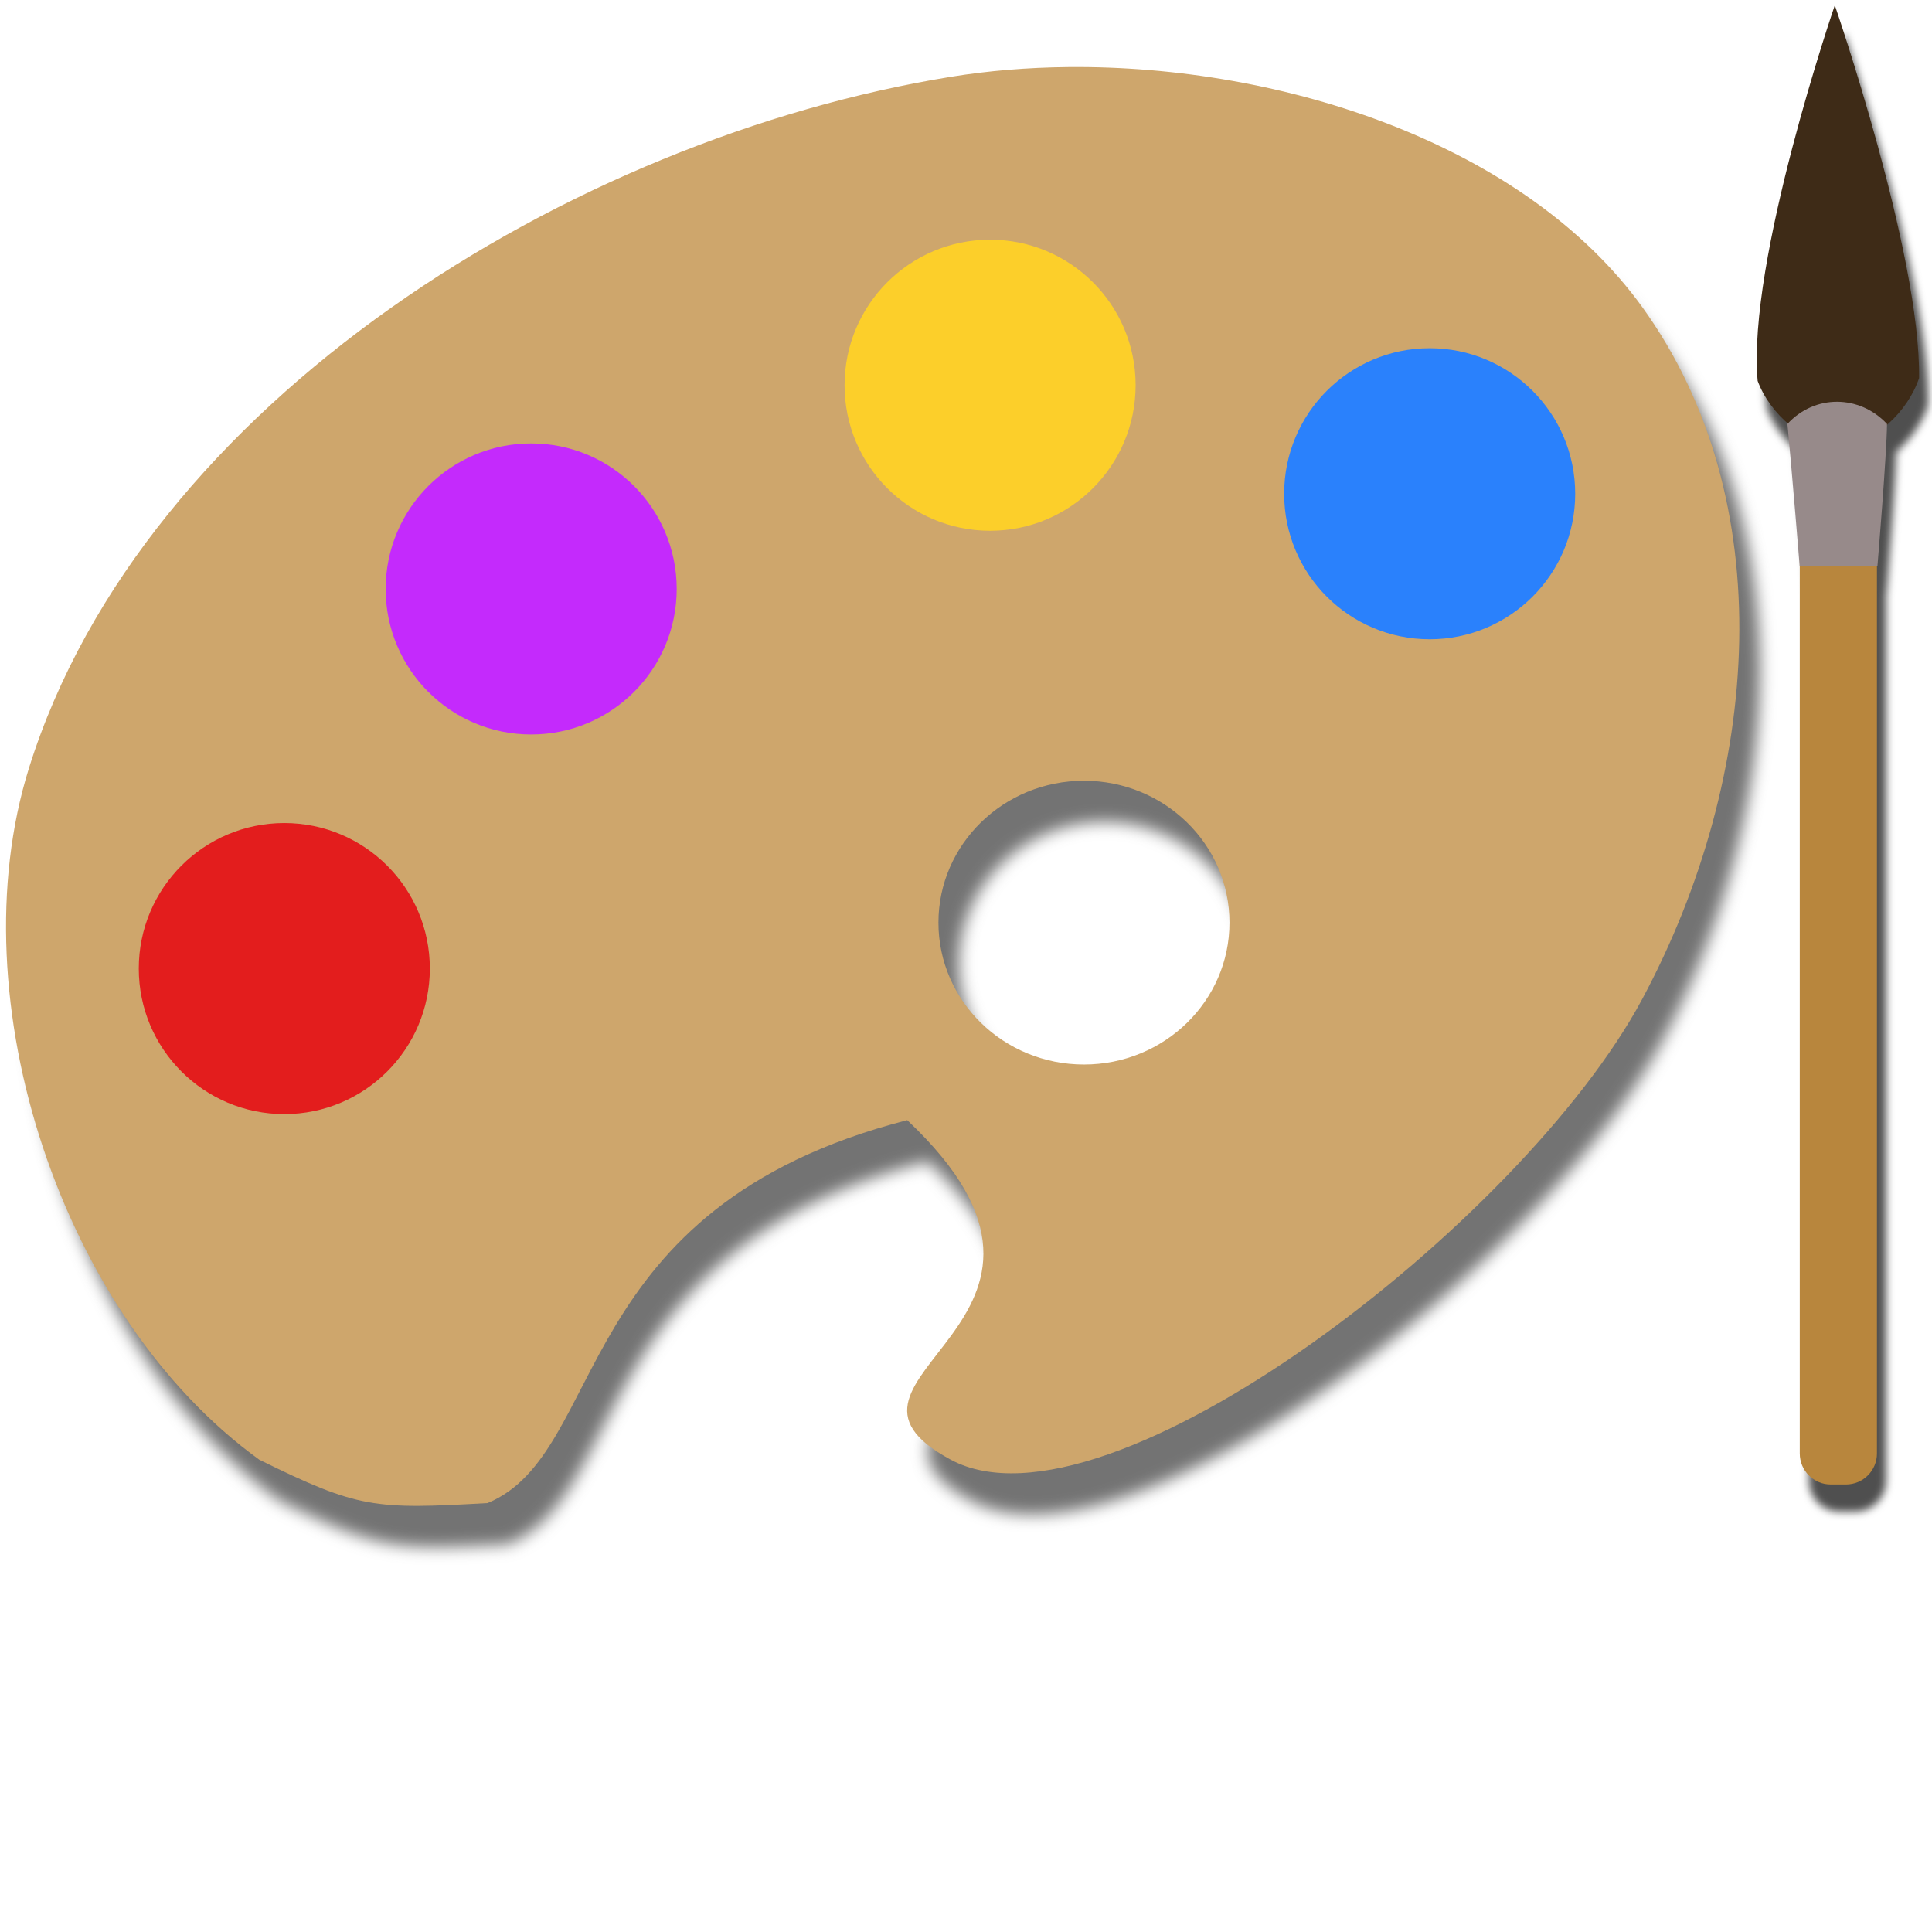
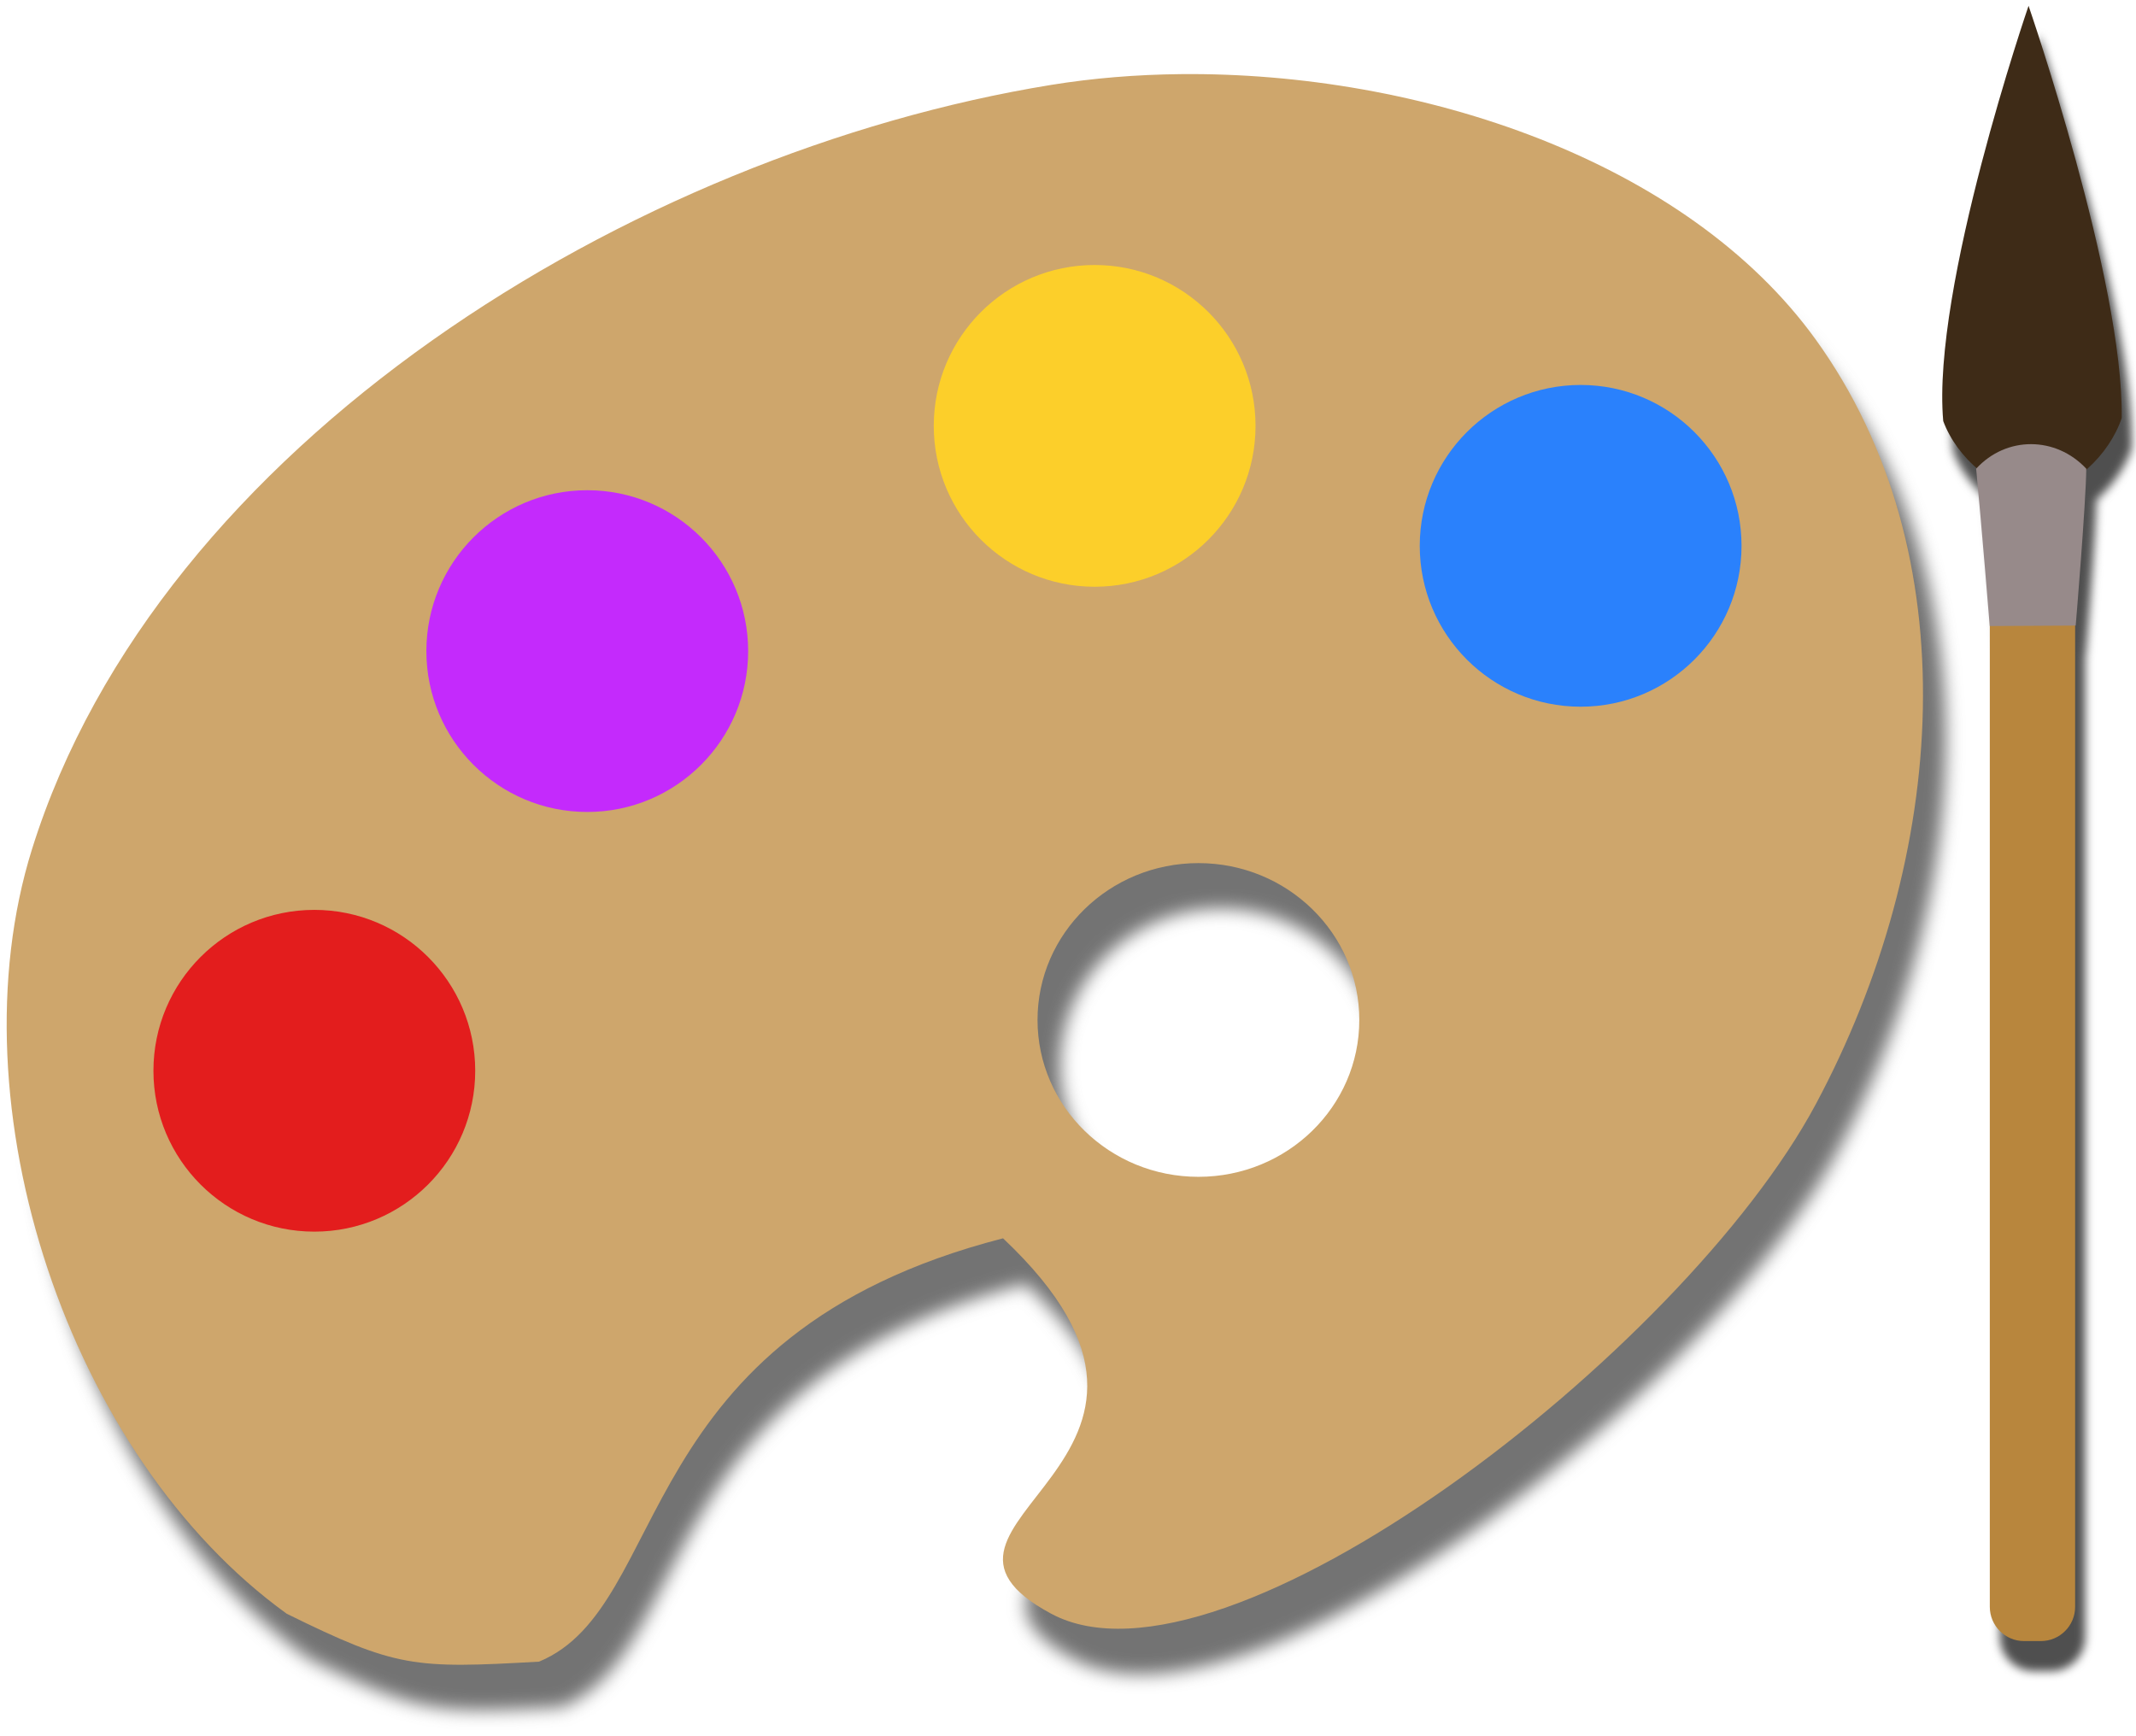
- <svg xmlns="http://www.w3.org/2000/svg" width="96" height="96" viewBox="0 0 96 96" id="svg2" version="1.1">
+ <svg xmlns="http://www.w3.org/2000/svg" width="96" height="78" id="svg2" version="1.1">
  <defs id="defs4">
    <filter style="color-interpolation-filters:sRGB" id="filter4174" x="-0.061" width="1.121" y="-0.007" height="1.013">
      <feGaussianBlur stdDeviation="0.57" id="feGaussianBlur4176" />
    </filter>
    <filter style="color-interpolation-filters:sRGB" id="filter4178" x="-0.011" width="1.022" y="-0.013" height="1.026">
      <feGaussianBlur stdDeviation="1.101" id="feGaussianBlur4180" />
    </filter>
  </defs>
  <g id="layer1" transform="translate(-6.825183,-927.6909)">
    <g id="g4192" transform="matrix(0.3579171,0,0,0.3579171,4.682333,639.1117)">
      <path style="fill:#4f4f4f;fill-opacity:0.796;fill-rule:evenodd;stroke:none;stroke-width:1px;stroke-linecap:butt;stroke-linejoin:miter;stroke-opacity:1;filter:url(#filter4178)" d="m 157.08,821.297 c -5.569,0.057 -11.02,0.505 -16.223,1.35 -52.645,8.543 -112.098,45.093 -128,96 -10.057,32.197 4.636,76.277 32,96 13.735,6.76 15.924,6.909 31.676,6.012 16.823,-6.968 11.11,-41.041 58.263,-53.163 29.98,28.284 -15.595,35.561 6.062,47.151 21.657,11.59 79.377,-32.939 96,-64 16.623,-31.061 19.217,-69.338 0,-96 -16.214,-22.496 -49.707,-33.656 -79.777,-33.35 z m 2.25,99.081 c 11.158,-4e-5 20.204,8.82 20.203,19.699 -4e-4,10.879 -9.046,19.697 -20.203,19.697 -11.158,4e-5 -20.203,-8.819 -20.203,-19.697 -7.1e-4,-10.879 9.045,-19.699 20.203,-19.699 z" id="path4159" />
      <path id="path4140" d="m 154.223,815.583 c -5.569,0.057 -11.02,0.505 -16.223,1.35 -52.645,8.543 -112.098,45.093 -128,96 -10.057,32.197 4.636,76.277 32,96 13.735,6.76 15.924,6.909 31.676,6.012 16.823,-6.968 11.11,-41.041 58.263,-53.163 29.98,28.284 -15.595,35.561 6.062,47.151 21.657,11.59 79.377,-32.939 96,-64 16.623,-31.061 19.217,-69.338 0,-96 -16.214,-22.496 -49.707,-33.656 -79.777,-33.35 z m 2.25,99.081 c 11.158,-4e-5 20.204,8.82 20.203,19.699 -4e-4,10.879 -9.046,19.697 -20.203,19.697 -11.158,4e-5 -20.203,-8.819 -20.203,-19.697 -7.1e-4,-10.879 9.045,-19.699 20.203,-19.699 z" style="fill:#cea66c;fill-opacity:1;fill-rule:evenodd;stroke:none;stroke-width:1px;stroke-linecap:butt;stroke-linejoin:miter;stroke-opacity:1" />
      <g style="fill:#4f4f4f;fill-opacity:1;stroke:none;stroke-opacity:1;filter:url(#filter4174)" id="g4161" transform="translate(452.6913,-97.6405)">
-         <path id="rect4163" d="m -191.275,963.076 2.106,0 c 2.385,0 4.304,1.92 4.304,4.304 l 0,142.106 c 0,2.385 -1.92,4.304 -4.304,4.304 l -2.106,0 c -2.385,0 -4.304,-1.92 -4.304,-4.304 l 0,-142.106 c 0,-2.385 1.92,-4.304 4.304,-4.304 z" style="opacity:1;fill:#4f4f4f;fill-opacity:1;stroke:none;stroke-width:4;stroke-linecap:round;stroke-linejoin:round;stroke-miterlimit:4;stroke-dasharray:none;stroke-dashoffset:0;stroke-opacity:1" />
+         <path id="rect4163" d="m -191.275,963.076 h 2.106 c 2.385,0 4.304,1.92 4.304,4.304 v 142.106 c 0,2.385 -1.92,4.304 -4.304,4.304 h -2.106 c -2.385,0 -4.304,-1.92 -4.304,-4.304 V 967.381 c 0,-2.385 1.92,-4.304 4.304,-4.304 z" style="opacity:1;fill:#4f4f4f;fill-opacity:1;stroke:none;stroke-width:4;stroke-linecap:round;stroke-linejoin:round;stroke-miterlimit:4;stroke-dasharray:none;stroke-dashoffset:0;stroke-opacity:1" />
        <path id="path4165" d="m -190.714,908.434 c 0,0 11.951,34.634 11.695,51.768 -1.522,4.55 -6.185,9.208 -10.981,9.304 -4.833,0.096 -9.76,-4.391 -11.429,-8.929 -1.483,-16.653 10.714,-52.143 10.714,-52.143 z" style="fill:#4f4f4f;fill-opacity:1;fill-rule:evenodd;stroke:none;stroke-width:1px;stroke-linecap:butt;stroke-linejoin:miter;stroke-opacity:1" />
        <path id="path4167" d="m -197.295,966.562 c 0.69,7.228 1.705,19.761 1.705,19.761 l 10.796,-0.063 c 0,0 1.296,-15.548 1.326,-19.698 -3.821,-4.087 -10.034,-4.134 -13.826,-3e-5 z" style="fill:#4f4f4f;fill-opacity:1;fill-rule:evenodd;stroke:none;stroke-width:1px;stroke-linecap:butt;stroke-linejoin:miter;stroke-opacity:1" />
      </g>
      <g transform="translate(451.4286,-101.4286)" id="g4154">
        <rect style="opacity:1;fill:#b8863d;fill-opacity:1;stroke:none;stroke-width:4;stroke-linecap:round;stroke-linejoin:round;stroke-miterlimit:4;stroke-dasharray:none;stroke-dashoffset:0;stroke-opacity:1" id="rect4146" width="10.714" height="150.714" x="-195.58" y="963.076" ry="4.304" />
        <path style="fill:#3e2b17;fill-opacity:1;fill-rule:evenodd;stroke:none;stroke-width:1px;stroke-linecap:butt;stroke-linejoin:miter;stroke-opacity:1" d="m -190.714,908.434 c 0,0 11.951,34.634 11.695,51.768 -1.522,4.55 -6.185,9.208 -10.981,9.304 -4.833,0.096 -9.76,-4.391 -11.429,-8.929 -1.483,-16.653 10.714,-52.143 10.714,-52.143 z" id="path4148" />
        <path style="fill:#978a8a;fill-opacity:1;fill-rule:evenodd;stroke:none;stroke-width:1px;stroke-linecap:butt;stroke-linejoin:miter;stroke-opacity:1" d="m -197.295,966.562 c 0.69,7.228 1.705,19.761 1.705,19.761 l 10.796,-0.063 c 0,0 1.296,-15.548 1.326,-19.698 -3.821,-4.087 -10.034,-4.134 -13.826,-3e-5 z" id="path4152" />
      </g>
      <circle r="20.203" cy="940.74" cx="45.457" id="path4182" style="opacity:1;fill:#e31d1d;fill-opacity:1;stroke:none;stroke-width:4;stroke-linecap:round;stroke-linejoin:round;stroke-miterlimit:4;stroke-dasharray:none;stroke-dashoffset:0;stroke-opacity:1" />
      <circle style="opacity:1;fill:#2a81fc;fill-opacity:1;stroke:none;stroke-width:4;stroke-linecap:round;stroke-linejoin:round;stroke-miterlimit:4;stroke-dasharray:none;stroke-dashoffset:0;stroke-opacity:1" id="circle4184" cx="204.469" cy="874.82" r="20.203" />
      <circle r="20.203" cy="859.755" cx="143.442" id="circle4188" style="opacity:1;fill:#fccf2a;fill-opacity:1;stroke:none;stroke-width:4;stroke-linecap:round;stroke-linejoin:round;stroke-miterlimit:4;stroke-dasharray:none;stroke-dashoffset:0;stroke-opacity:1" />
      <circle style="opacity:1;fill:#c42afc;fill-opacity:1;stroke:none;stroke-width:4;stroke-linecap:round;stroke-linejoin:round;stroke-miterlimit:4;stroke-dasharray:none;stroke-dashoffset:0;stroke-opacity:1" id="circle4190" cx="79.73" cy="888.039" r="20.203" />
    </g>
  </g>
</svg>
